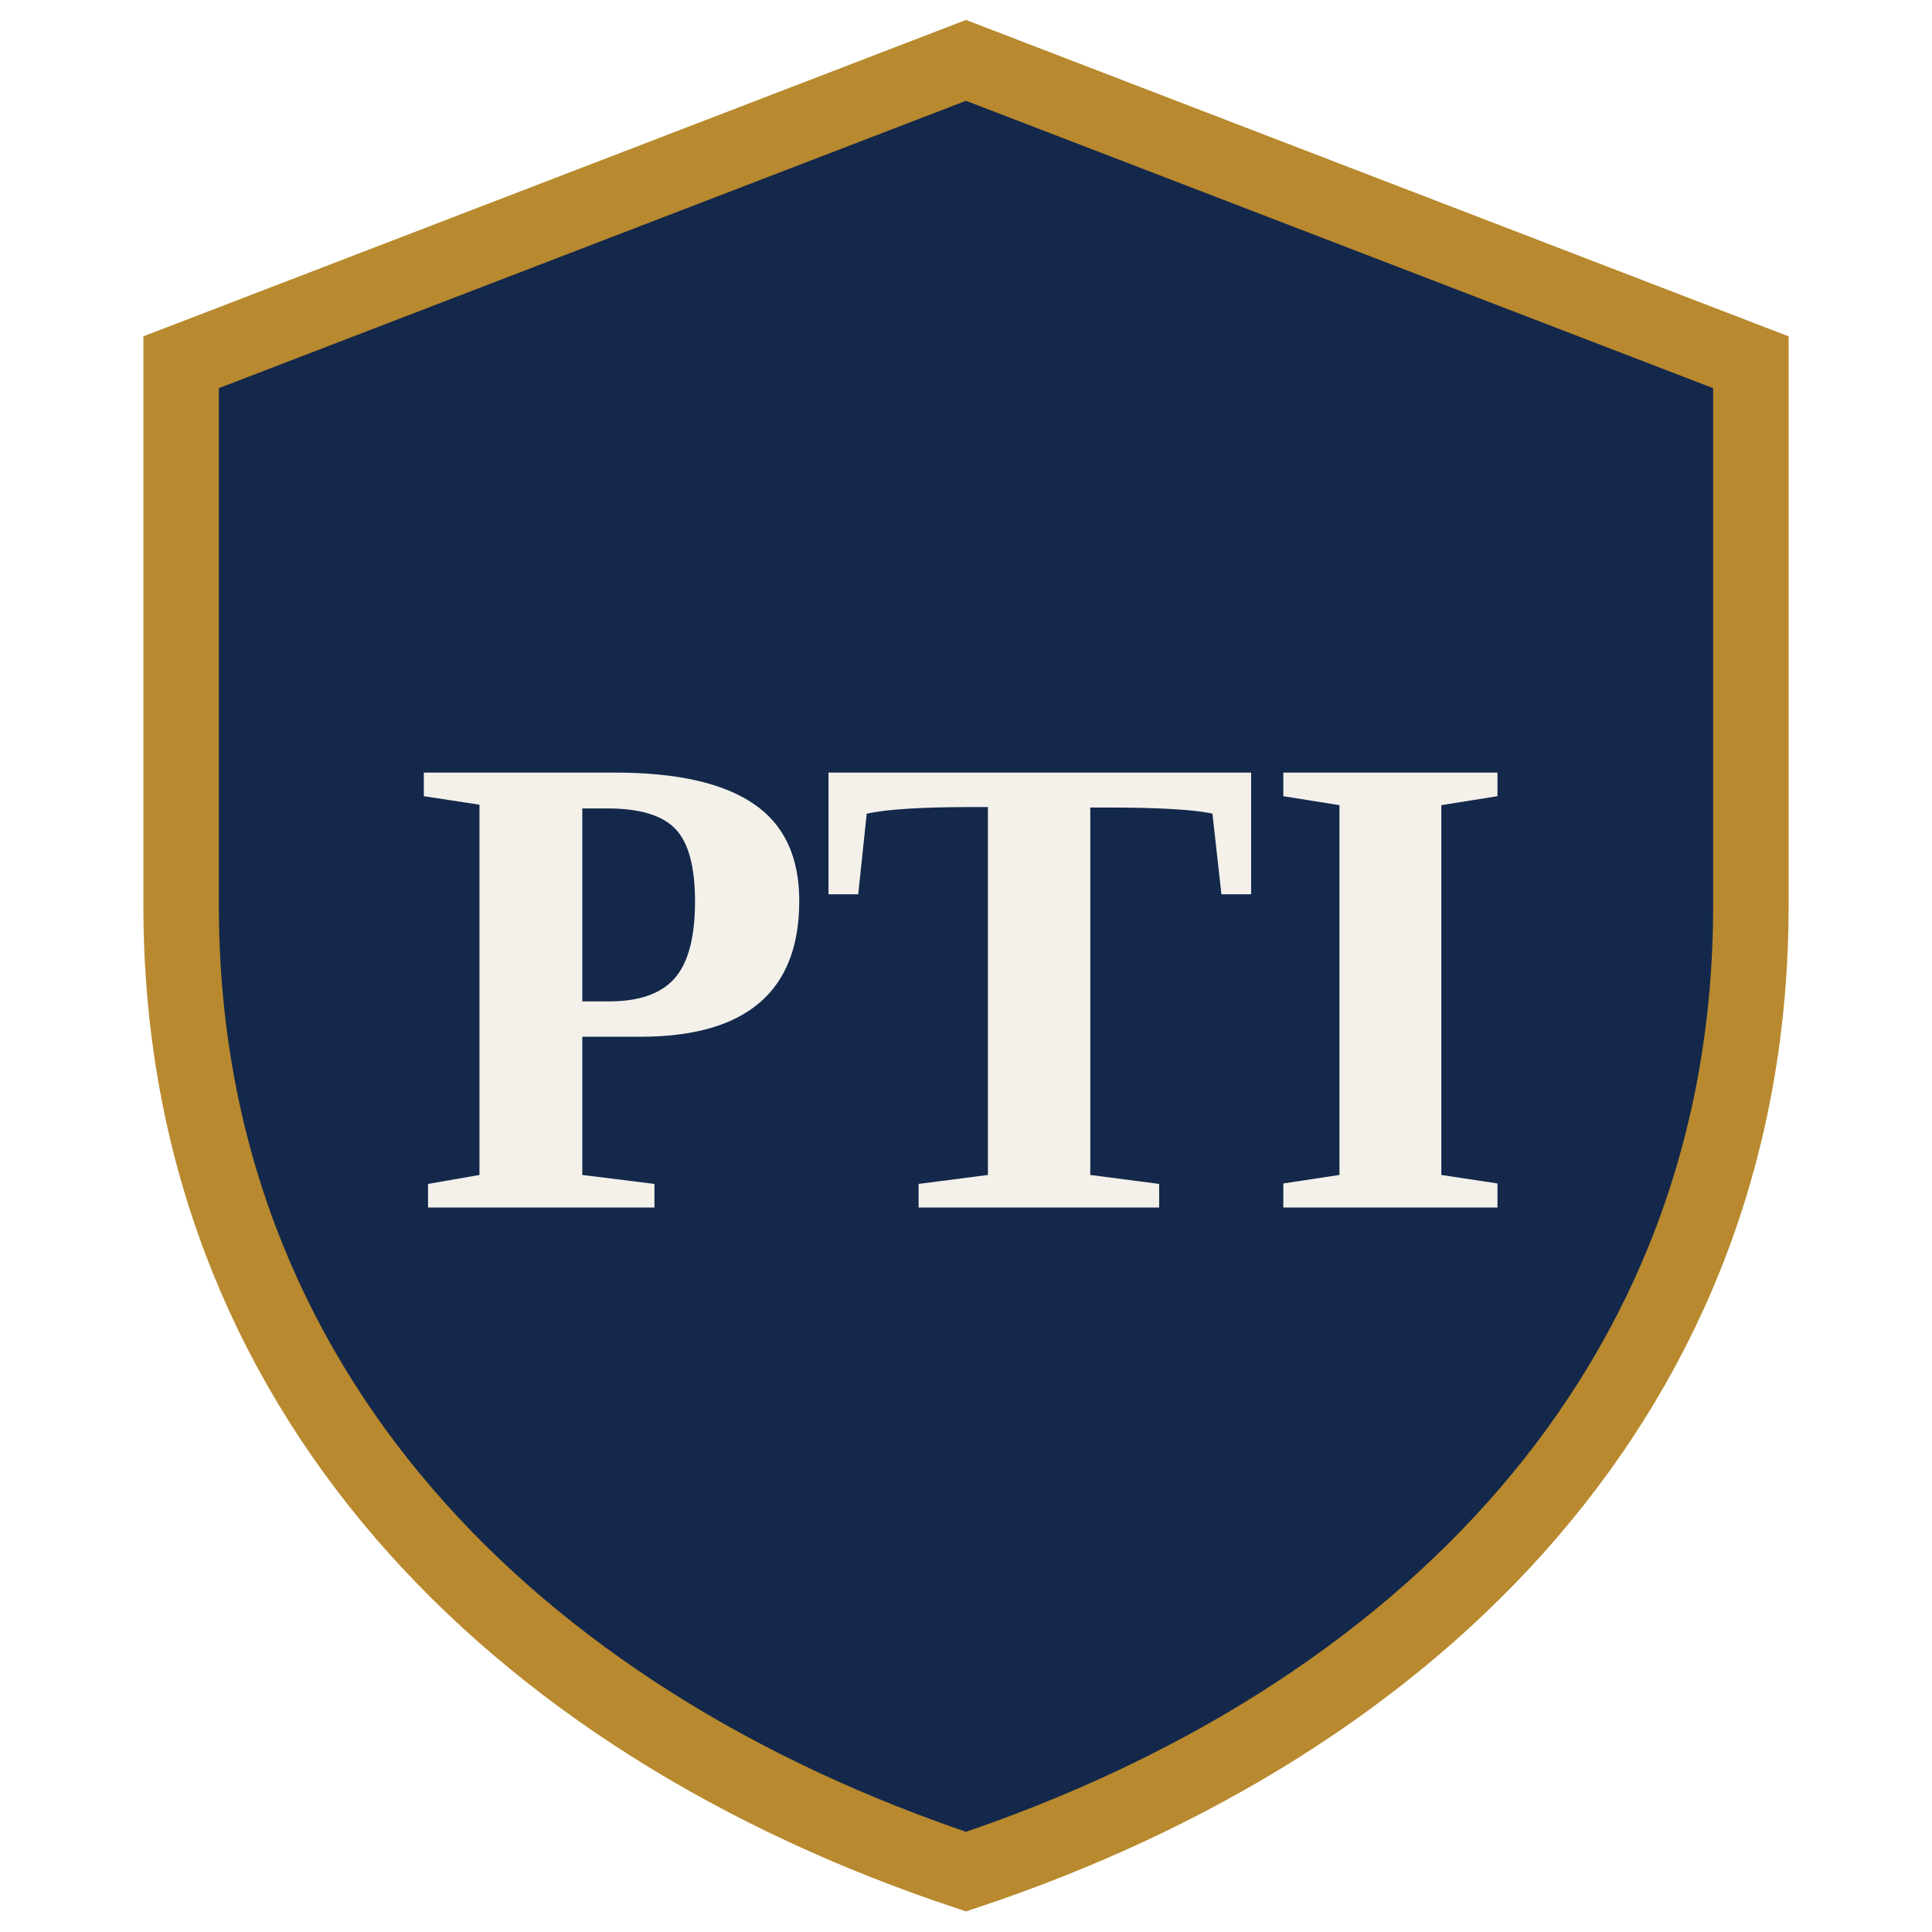
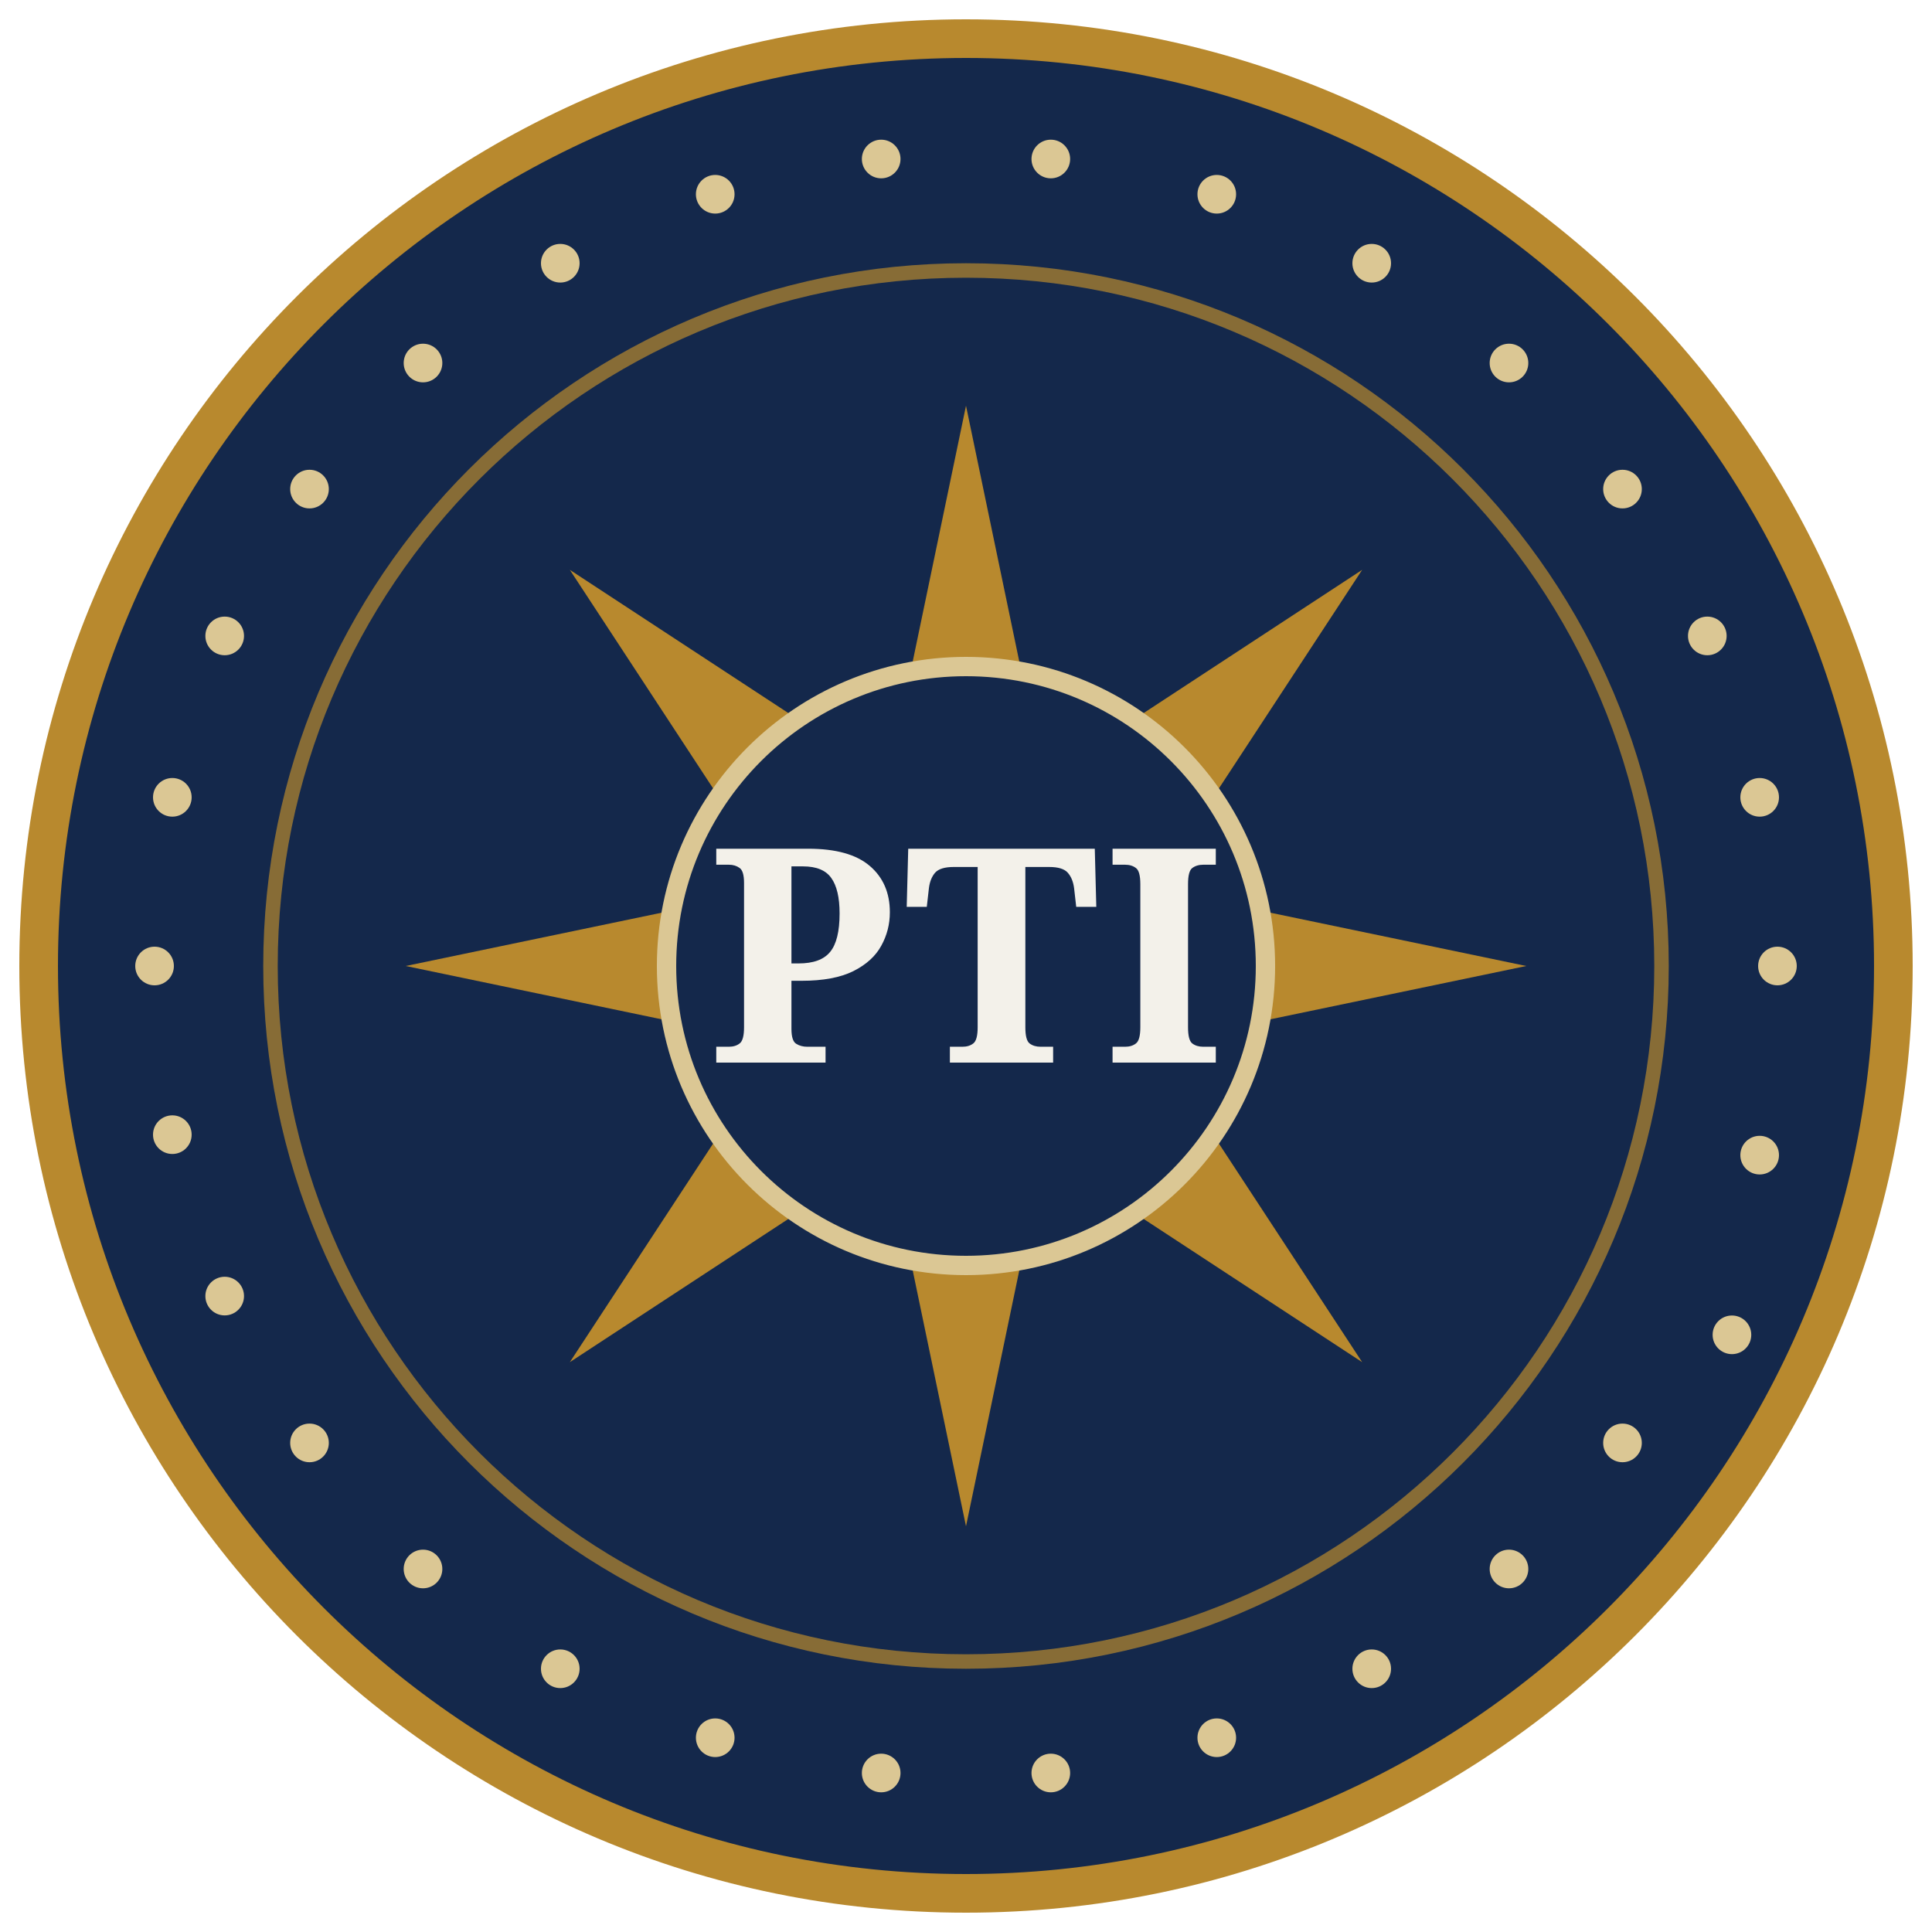
- <svg xmlns="http://www.w3.org/2000/svg" viewBox="0 0 64 64" role="img" aria-label="Pacific Tax and Insurance logo">
-   <path d="M32 2 L58 12 V30 C58 46 47 57 32 62 C17 57 6 46 6 30 V12 Z" fill="#14284b" stroke="#b8892e" stroke-width="2.5" />
-   <text x="32" y="40" text-anchor="middle" font-family="Georgia, 'Times New Roman', serif" font-size="22" font-weight="700" fill="#f3f1ea">PTI</text>
+ <svg xmlns="http://www.w3.org/2000/svg" viewBox="0 0 200 200" role="img" aria-label="Pacific Tax and Insurance logo">
+   <circle cx="100" cy="100" r="96" fill="#14284b" stroke="#b8892e" stroke-width="4" />
+   <g fill="#dbc794">
+     <circle cx="184.0" cy="100.0" r="2" />
+     <circle cx="182.16" cy="119.58" r="2" />
+     <circle cx="179.29" cy="138.18" r="2" />
+     <circle cx="167.96" cy="149.37" r="2" />
+     <circle cx="156.21" cy="162.42" r="2" />
+     <circle cx="142.0" cy="172.75" r="2" />
+     <circle cx="125.96" cy="179.89" r="2" />
+     <circle cx="108.78" cy="183.54" r="2" />
+     <circle cx="91.22" cy="183.54" r="2" />
+     <circle cx="74.04" cy="179.89" r="2" />
+     <circle cx="58.0" cy="172.75" r="2" />
+     <circle cx="43.79" cy="162.42" r="2" />
+     <circle cx="32.04" cy="149.37" r="2" />
+     <circle cx="23.26" cy="134.17" r="2" />
+     <circle cx="17.84" cy="117.46" r="2" />
+     <circle cx="16.0" cy="100.0" r="2" />
+     <circle cx="17.84" cy="82.54" r="2" />
+     <circle cx="23.26" cy="65.83" r="2" />
+     <circle cx="32.04" cy="50.63" r="2" />
+     <circle cx="43.79" cy="37.58" r="2" />
+     <circle cx="58.0" cy="27.25" r="2" />
+     <circle cx="74.04" cy="20.11" r="2" />
+     <circle cx="91.22" cy="16.46" r="2" />
+     <circle cx="108.78" cy="16.46" r="2" />
+     <circle cx="125.96" cy="20.11" r="2" />
+     <circle cx="142.0" cy="27.25" r="2" />
+     <circle cx="156.21" cy="37.58" r="2" />
+     <circle cx="167.96" cy="50.63" r="2" />
+     <circle cx="176.74" cy="65.83" r="2" />
+     <circle cx="182.16" cy="82.54" r="2" />
+   </g>
+   <circle cx="100" cy="100" r="72" fill="none" stroke="#b8892e" stroke-width="1.5" opacity="0.7" />
+   <path d="M 100.0,42.0 L 108.04,80.6 L 141.01,58.99 L 119.4,91.96 L 158.0,100.0 L 119.4,108.04 L 141.01,141.01 L 108.04,119.4 L 100.0,158.0 L 91.96,119.4 L 58.99,141.01 L 80.6,108.04 L 42.0,100.0 L 80.6,91.96 L 58.99,58.99 L 91.96,80.6 Z" fill="#b8892e" />
+   <circle cx="100" cy="100" r="31" fill="#14284b" stroke="#dbc794" stroke-width="2" />
+   <text x="100" y="110" text-anchor="middle" font-family="Georgia, serif" font-size="31" font-weight="700" fill="#f3f1ea" letter-spacing="0.5">PTI</text>
</svg>
